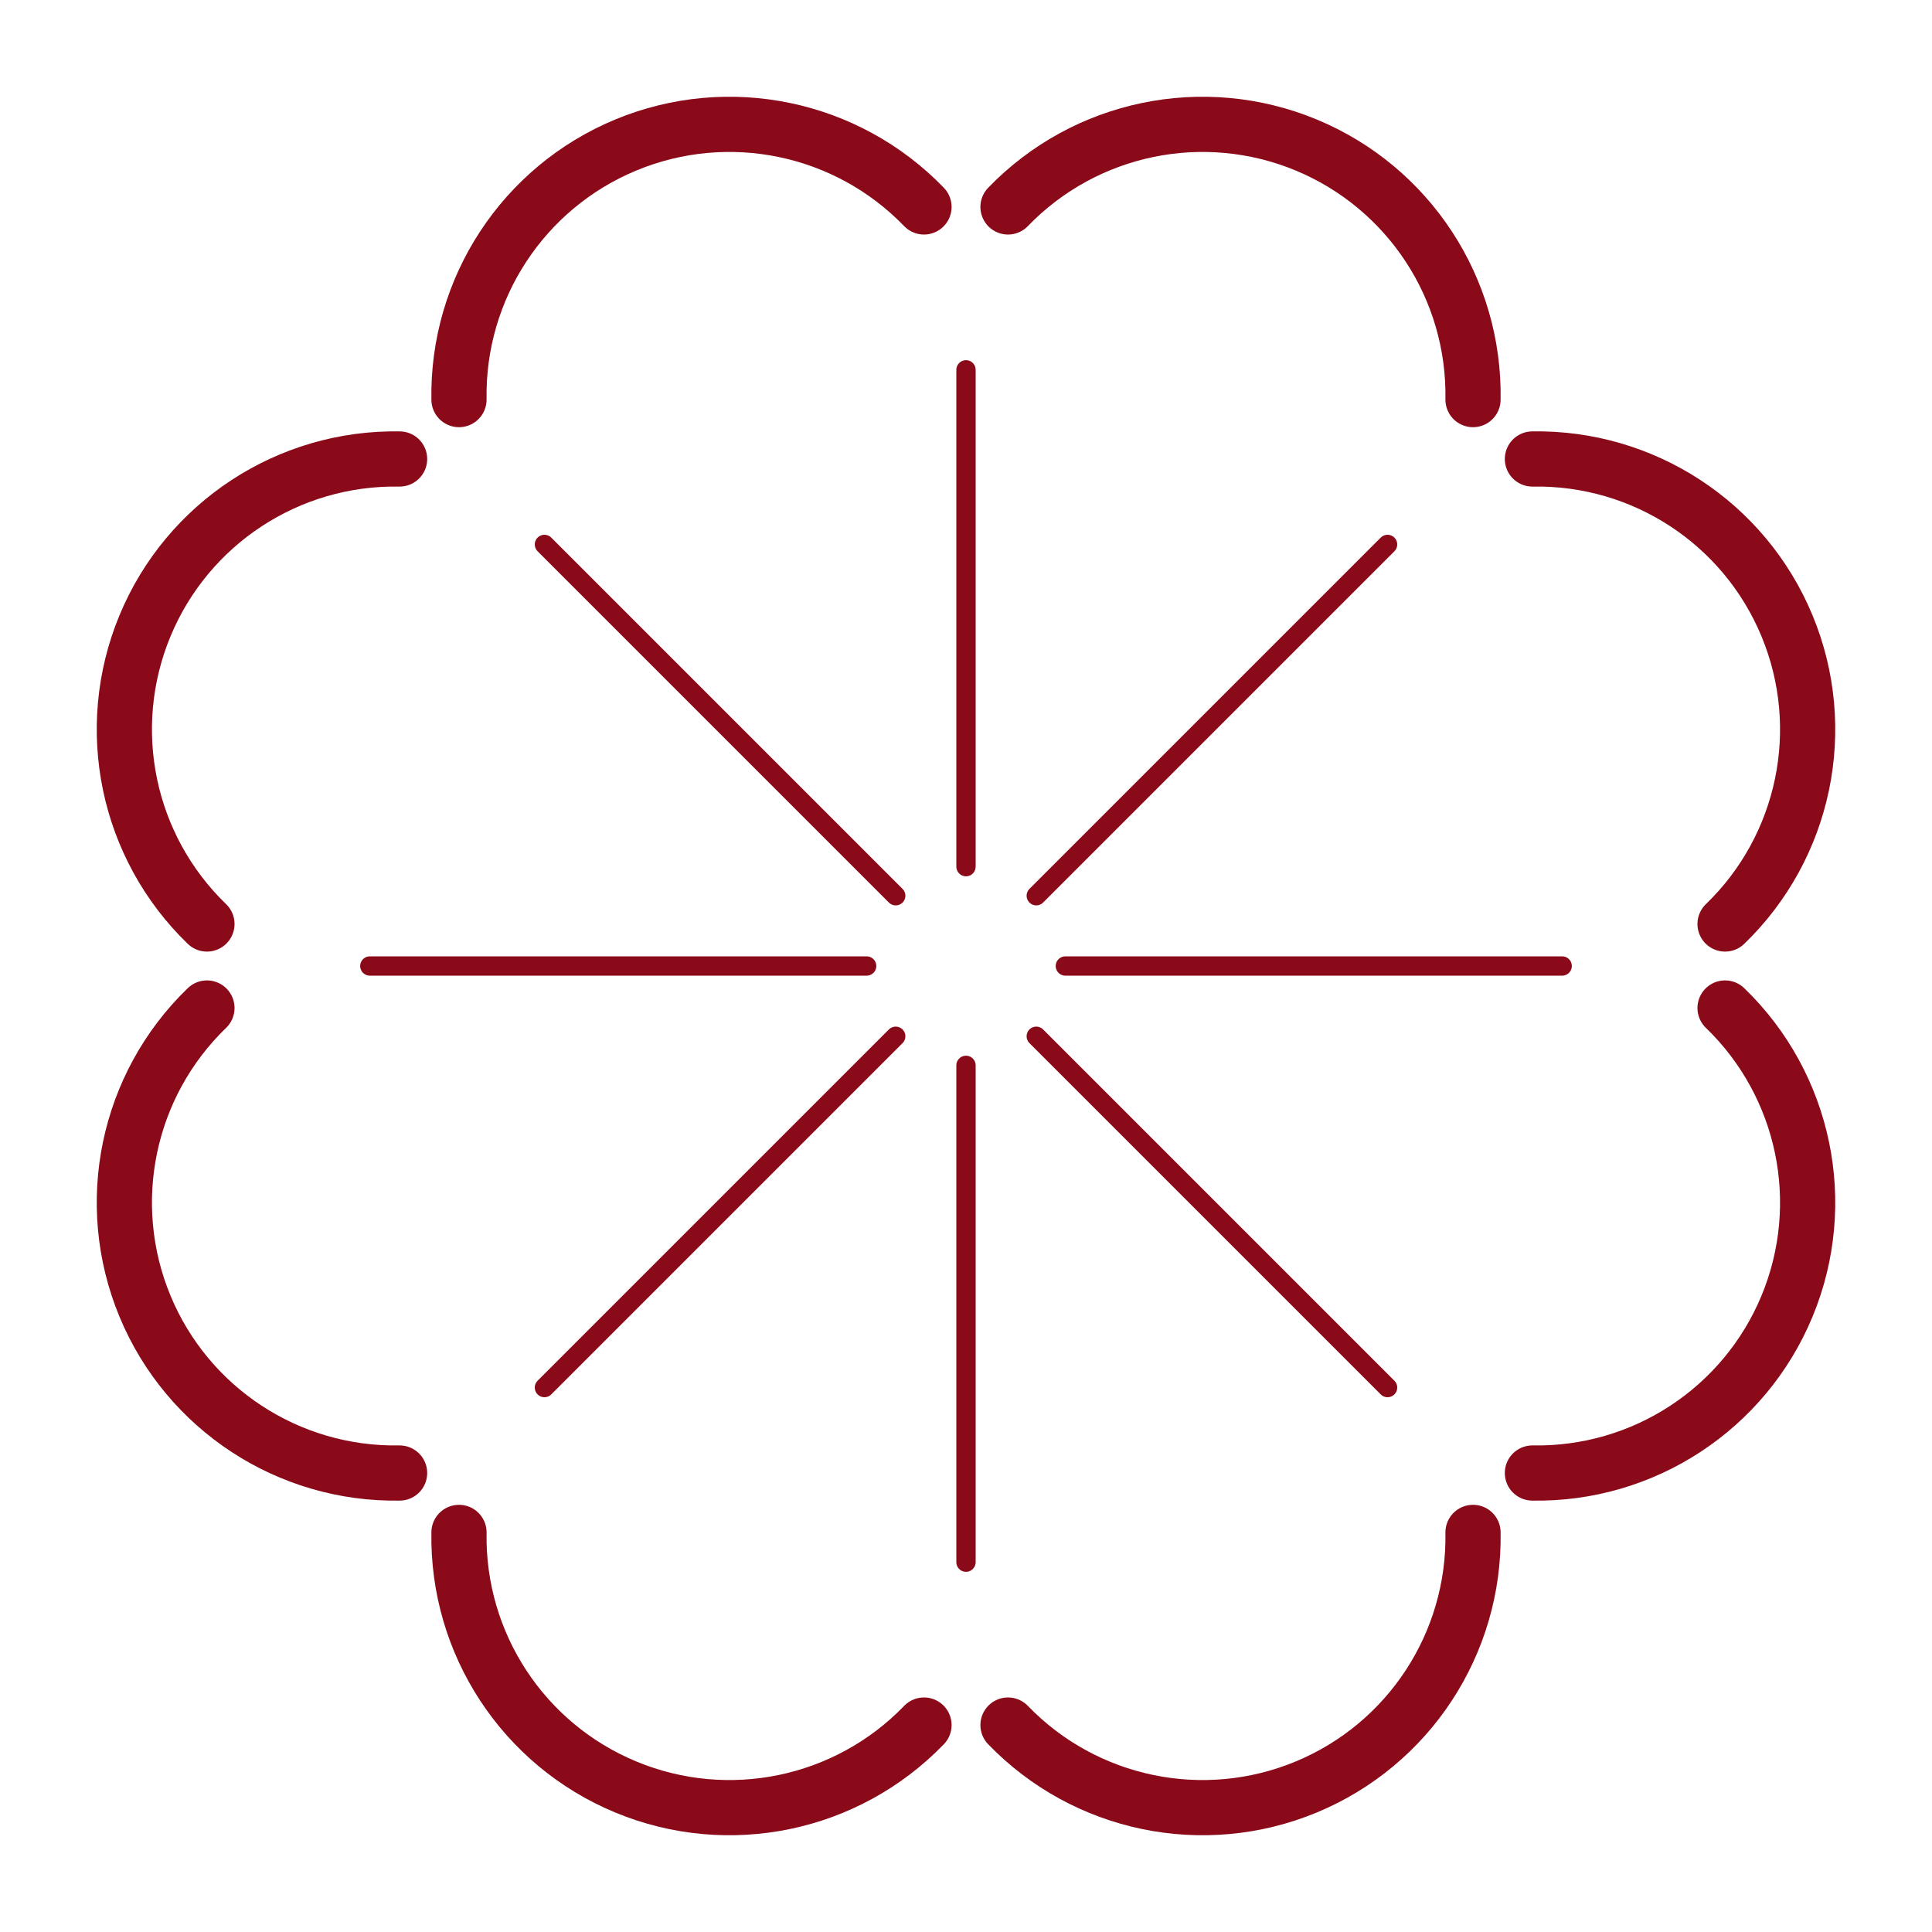
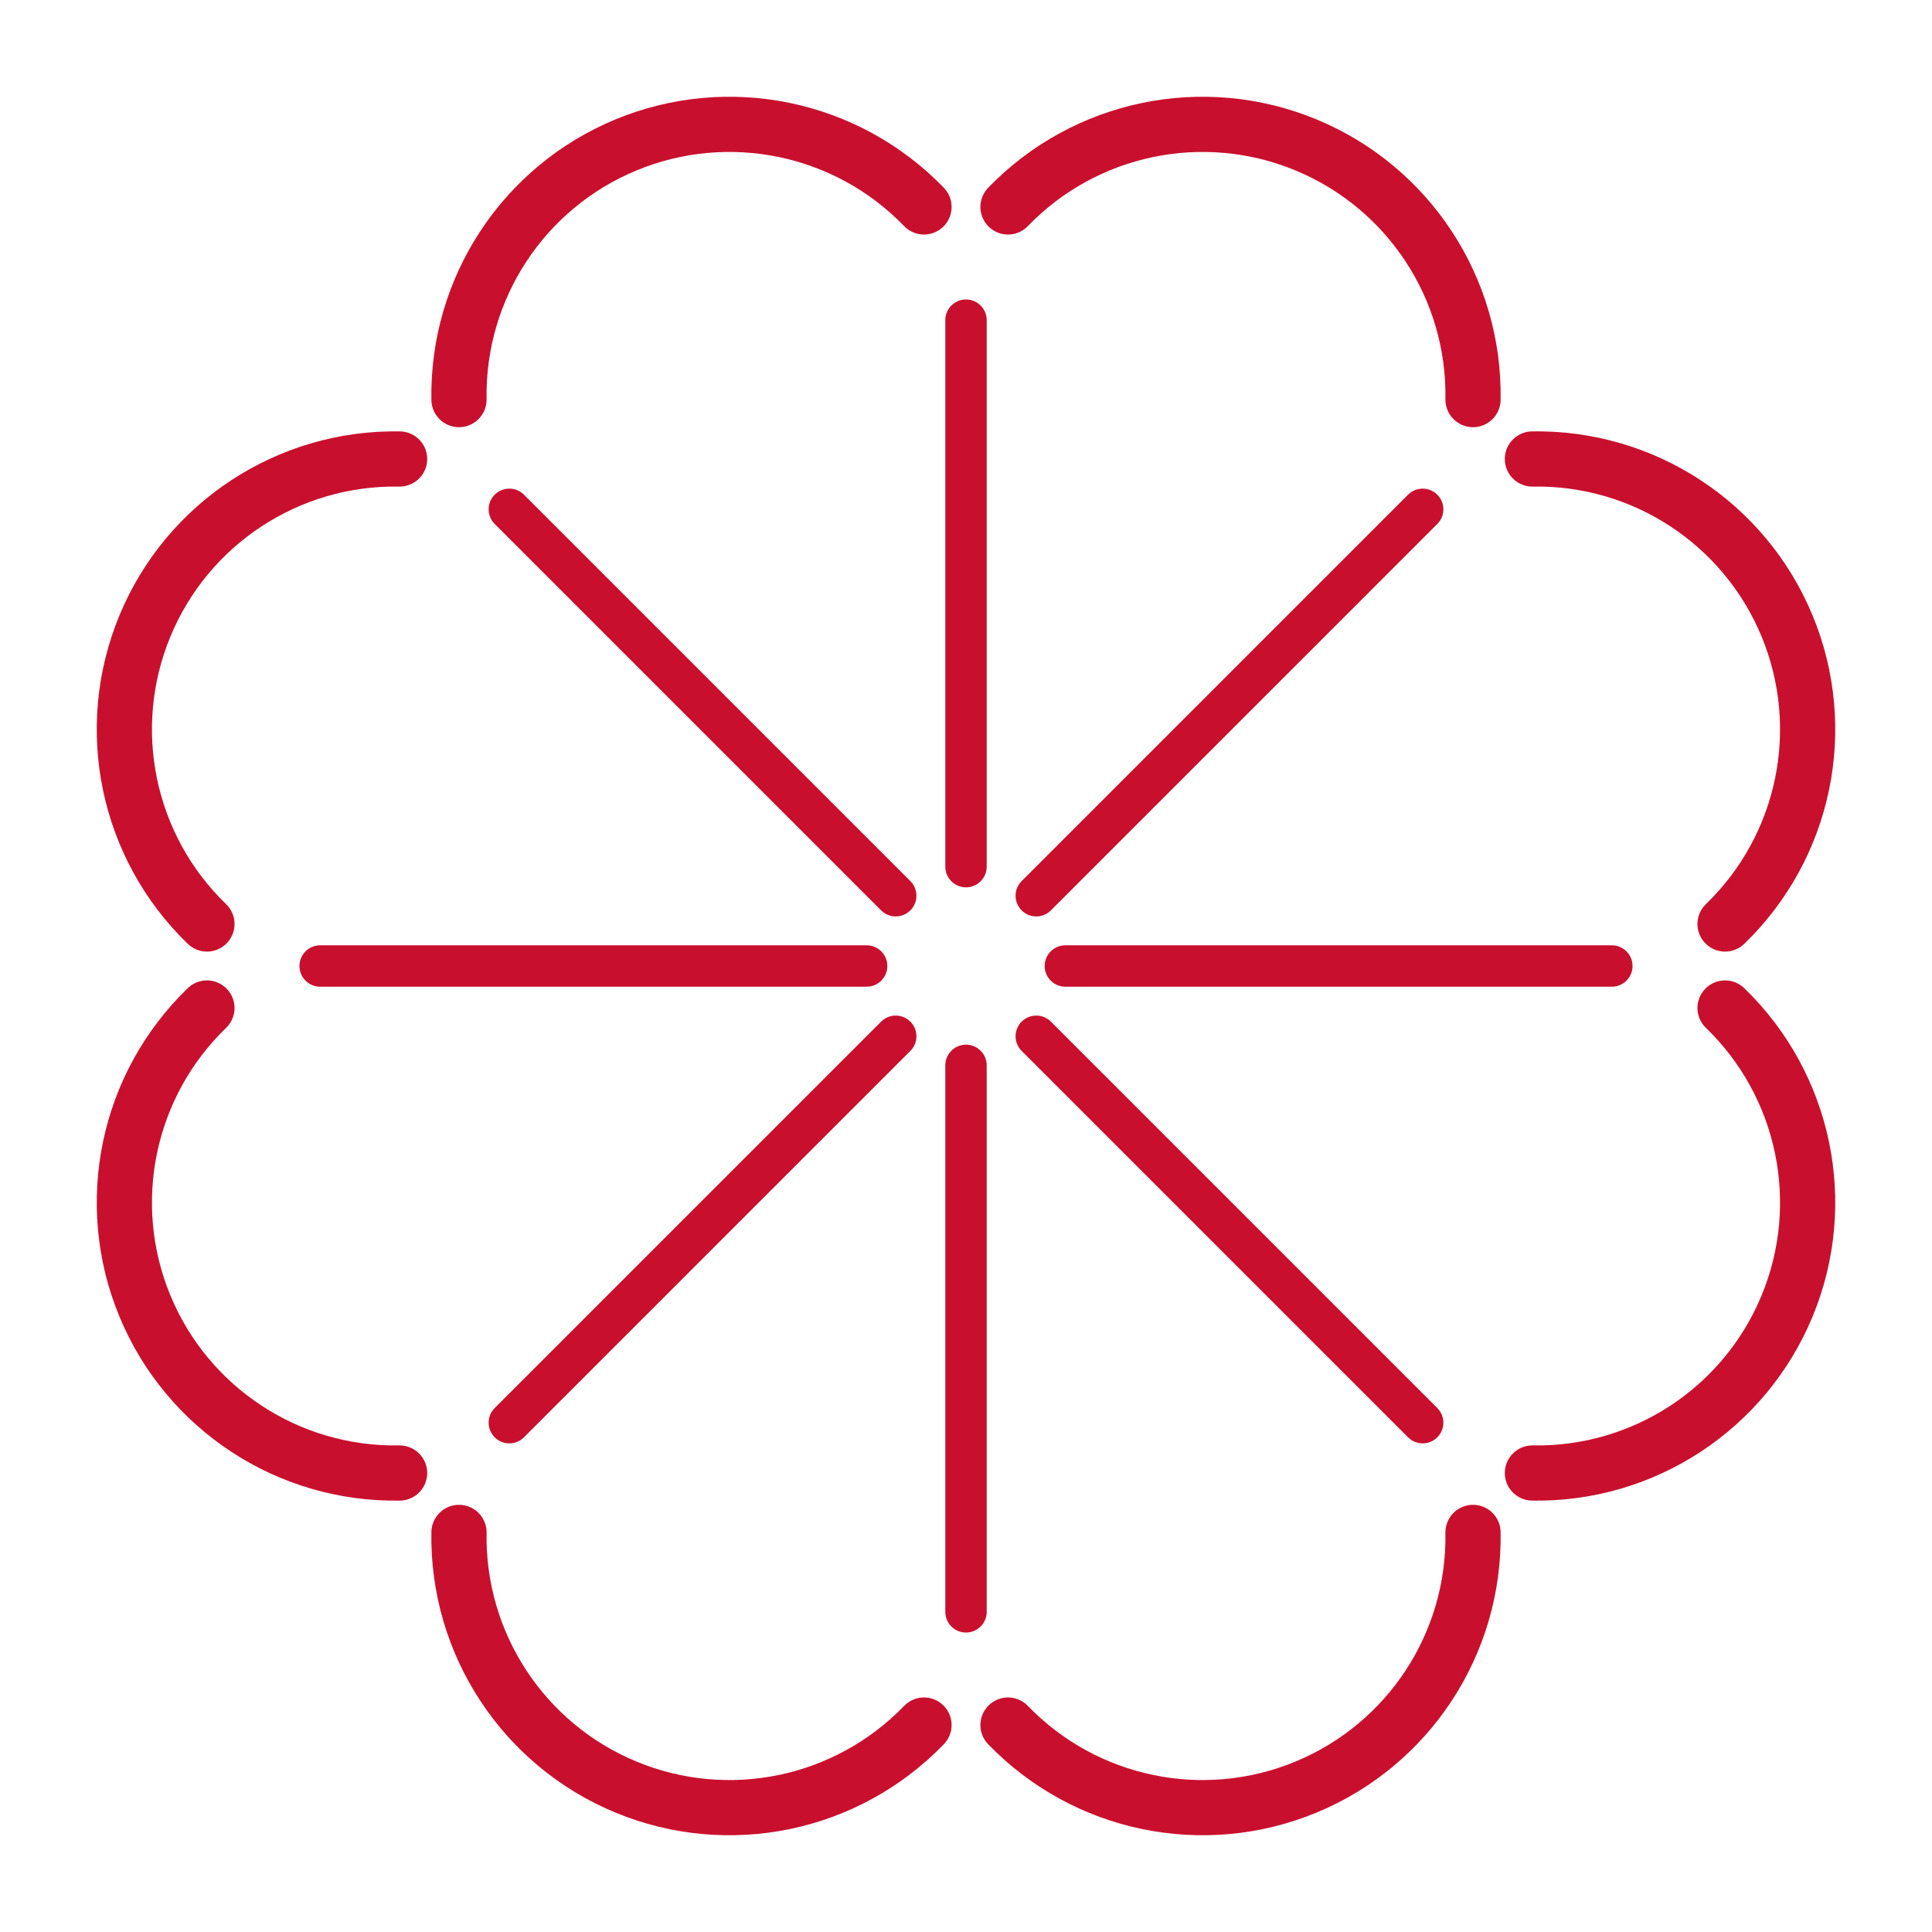
<svg xmlns="http://www.w3.org/2000/svg" viewBox="-175 -175 350 350" width="512" height="512">
-   <style>.mark{stroke:#8B0A1A}@media (prefers-color-scheme: dark){.mark{stroke:#F49AA3}}</style>
-   <g class="mark" fill="none" stroke="#8B0A1A" stroke-linecap="round">
+   <style>.mark{stroke:#c8102e}@media (prefers-color-scheme: dark){.mark{stroke:#ff5263}}</style>
+   <g class="mark" fill="none" stroke="#c8102e" stroke-linecap="round">
    <path stroke-width="10" d="M137.51 7.61A49 49 0 0 1 102.61 91.85 M91.85 102.61A49 49 0 0 1 7.61 137.51 M-7.61 137.51A49 49 0 0 1 -91.85 102.61 M-102.61 91.85A49 49 0 0 1 -137.51 7.61 M-137.51 -7.61A49 49 0 0 1 -102.61 -91.85 M-91.85 -102.61A49 49 0 0 1 -7.61 -137.51 M7.61 -137.51A49 49 0 0 1 91.85 -102.61 M102.61 -91.85A49 49 0 0 1 137.51 -7.61" />
-     <path stroke-width="3.5" d="M18.00 0.00L108.00 0.00 M12.73 12.73L76.37 76.37 M0.00 18.00L0.00 108.00 M-12.73 12.73L-76.37 76.37 M-18.00 0.00L-108.00 0.00 M-12.73 -12.73L-76.37 -76.37 M-0.00 -18.00L-0.00 -108.00 M12.73 -12.73L76.37 -76.37" />
+     <path stroke-width="7.5" d="M18 0L117 0 M12.73 12.73L82.73 82.73 M0 18L0 117 M-12.73 12.73L-82.73 82.73 M-18 0L-117 0 M-12.73 -12.73L-82.73 -82.73 M0 -18L0 -117 M12.73 -12.73L82.73 -82.73" />
  </g>
</svg>
